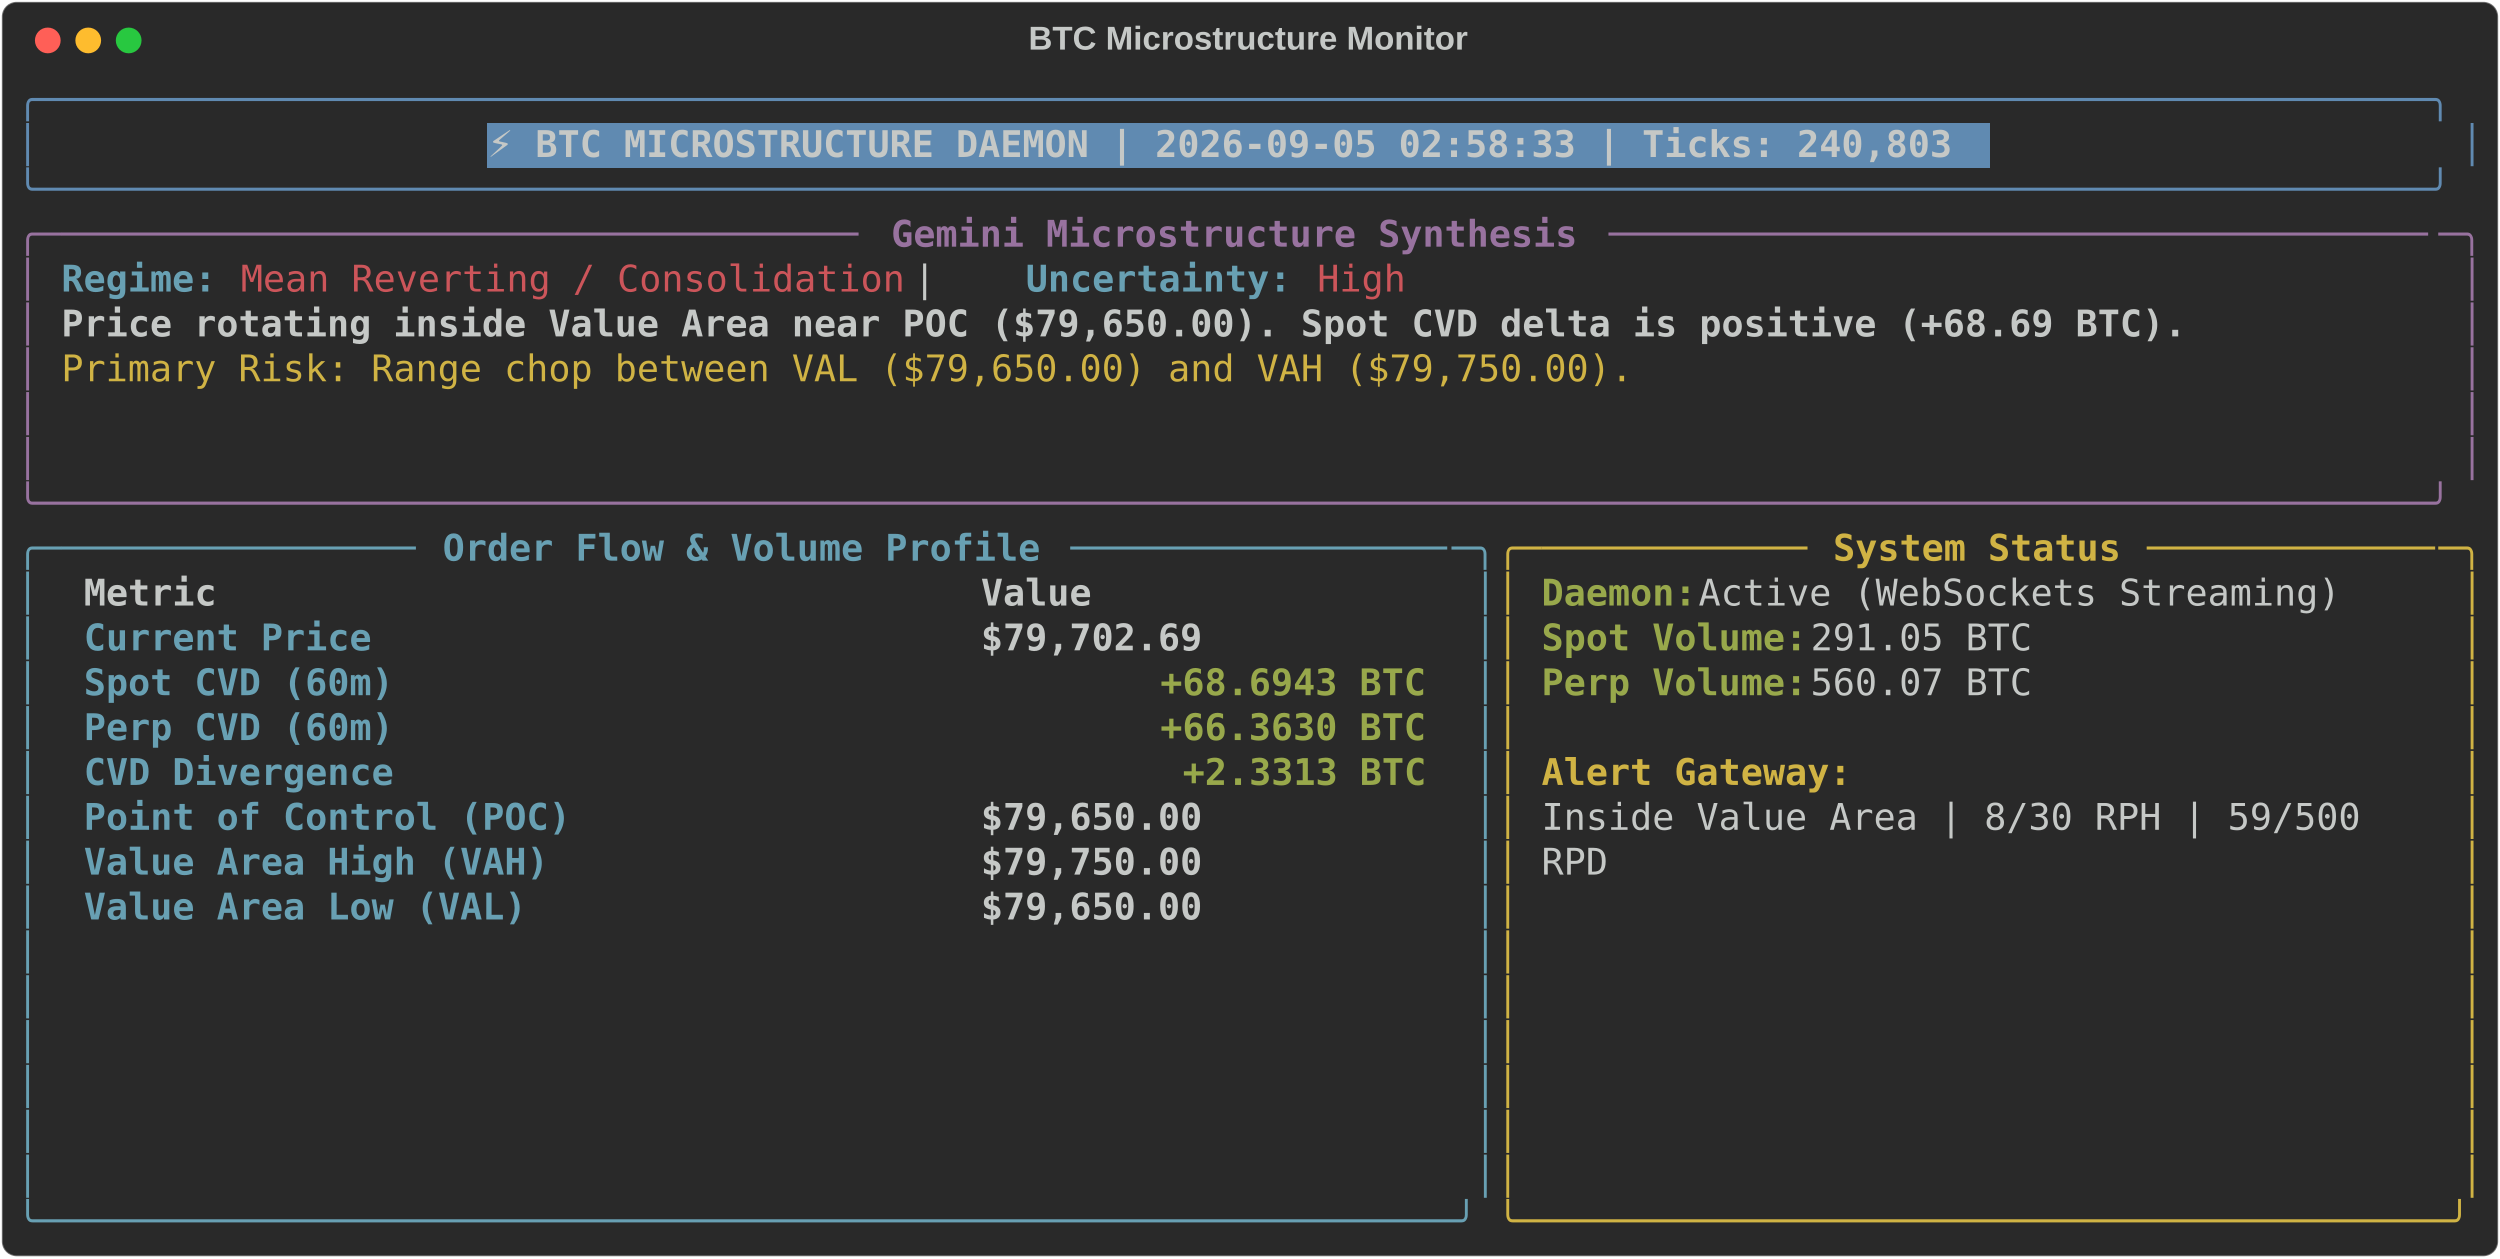
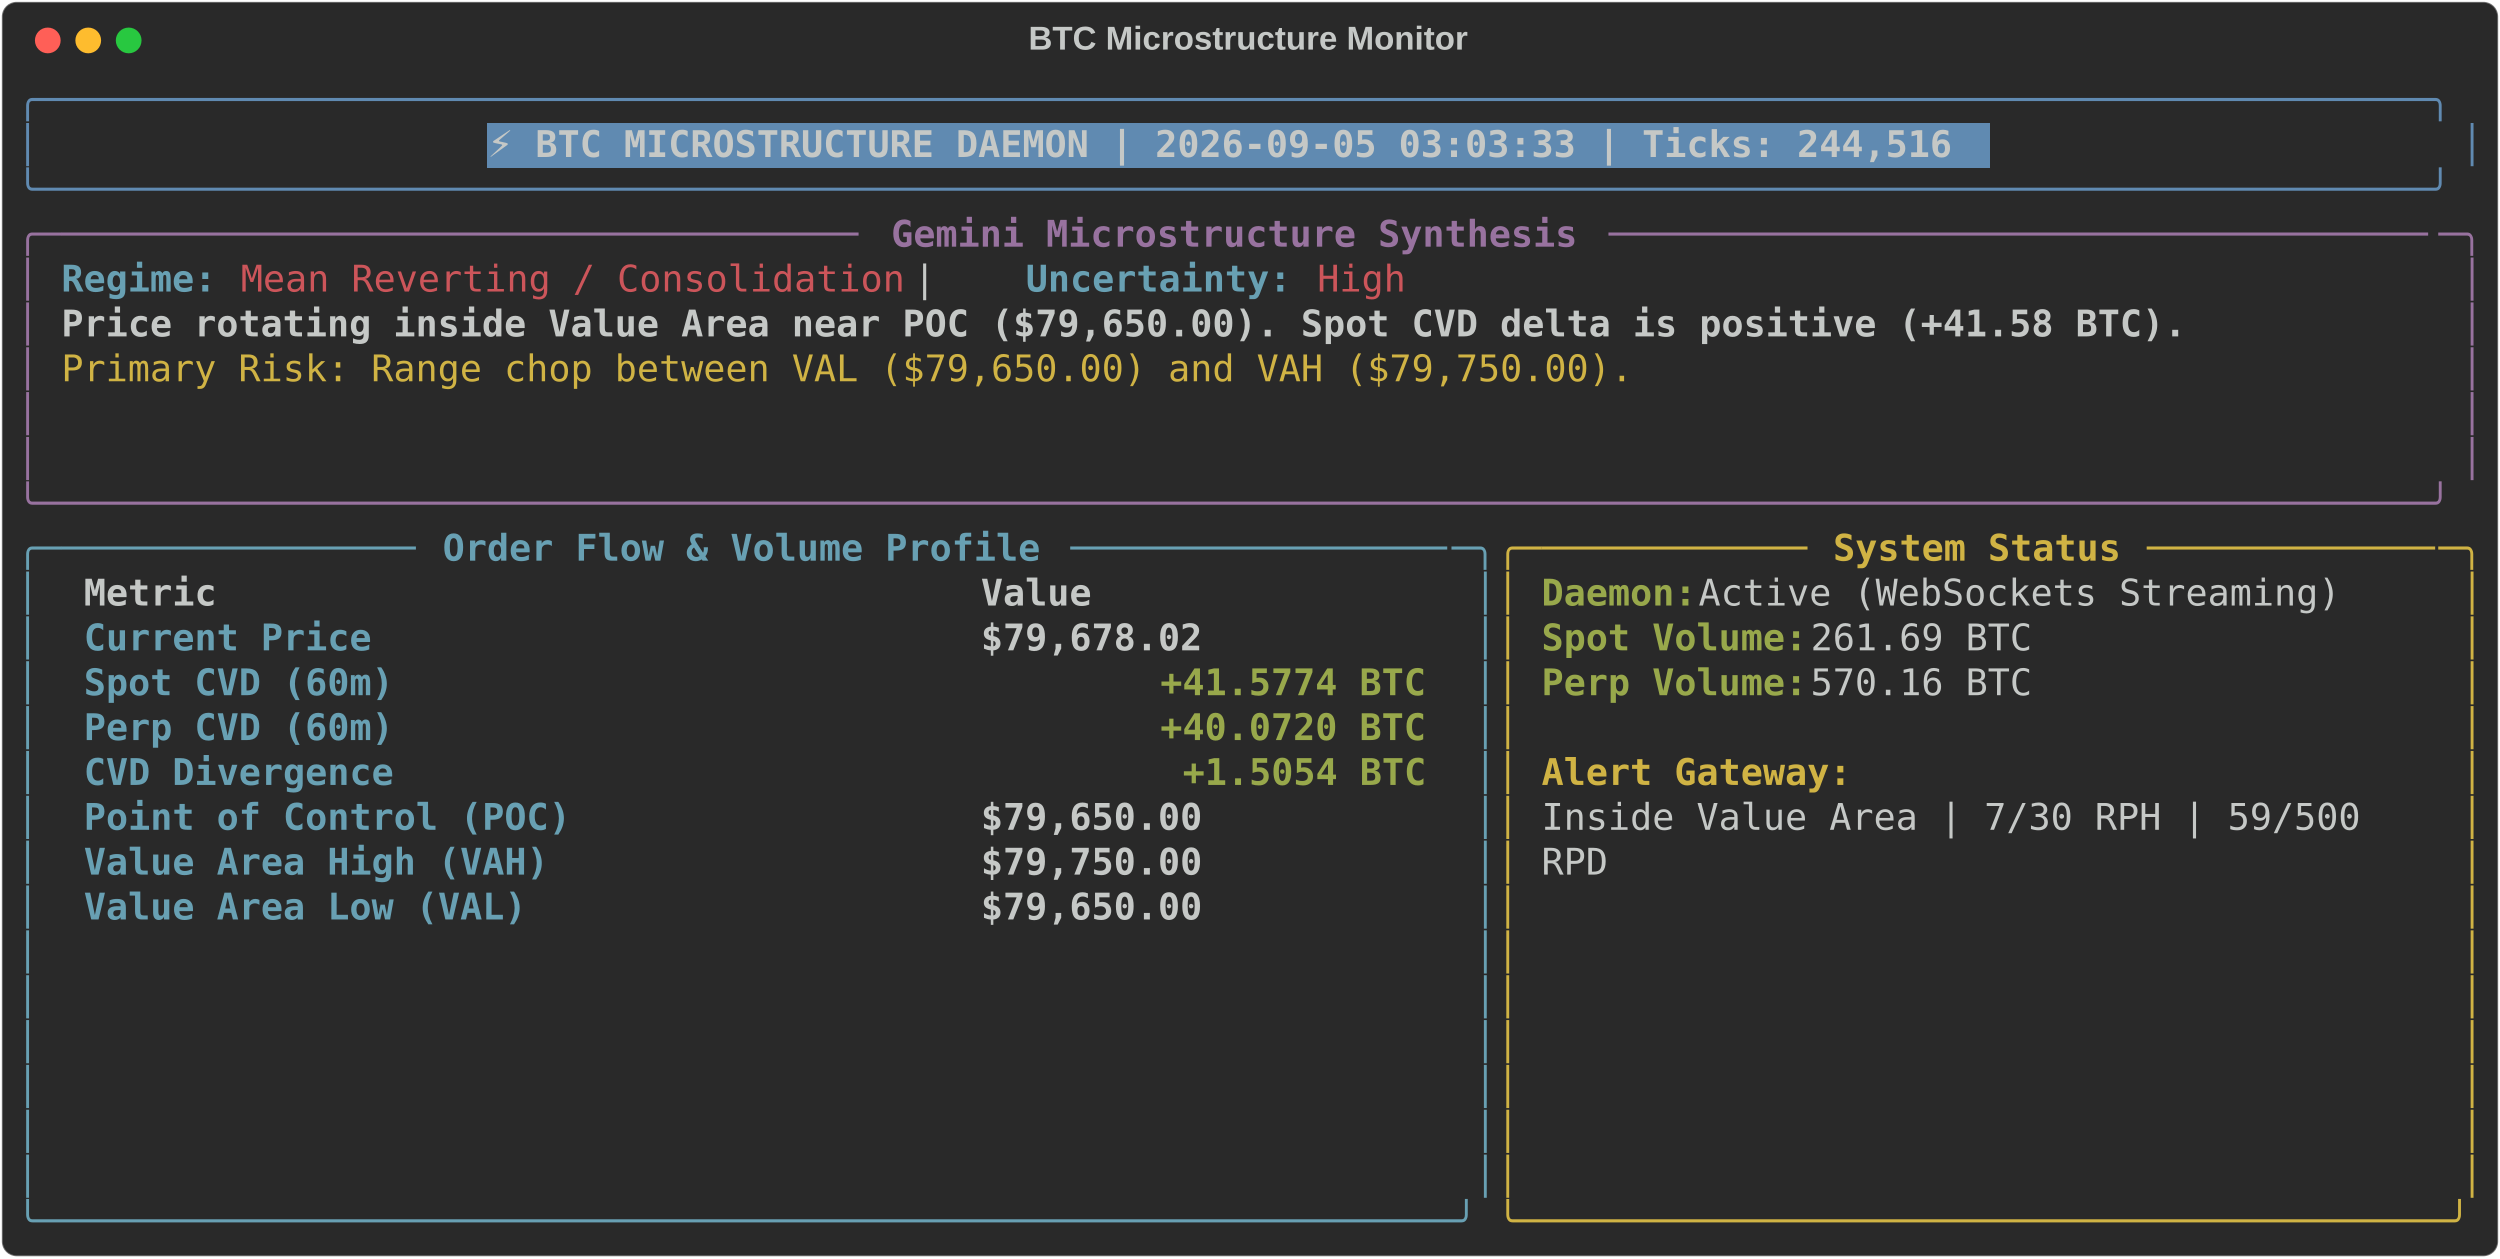
<svg xmlns="http://www.w3.org/2000/svg" class="rich-terminal" viewBox="0 0 1360 684.4">
  <style>

    @font-face {
        font-family: "Fira Code";
        src: local("FiraCode-Regular"),
                url("https://cdnjs.cloudflare.com/ajax/libs/firacode/6.2.0/woff2/FiraCode-Regular.woff2") format("woff2"),
                url("https://cdnjs.cloudflare.com/ajax/libs/firacode/6.2.0/woff/FiraCode-Regular.woff") format("woff");
        font-style: normal;
        font-weight: 400;
    }
    @font-face {
        font-family: "Fira Code";
        src: local("FiraCode-Bold"),
                url("https://cdnjs.cloudflare.com/ajax/libs/firacode/6.2.0/woff2/FiraCode-Bold.woff2") format("woff2"),
                url("https://cdnjs.cloudflare.com/ajax/libs/firacode/6.2.0/woff/FiraCode-Bold.woff") format("woff");
        font-style: bold;
        font-weight: 700;
    }

-     .terminal-2999866591-matrix {
+     .terminal-3705820358-matrix {
        font-family: Fira Code, monospace;
        font-size: 20px;
        line-height: 24.4px;
        font-variant-east-asian: full-width;
    }

-     .terminal-2999866591-title {
+     .terminal-3705820358-title {
        font-size: 18px;
        font-weight: bold;
        font-family: arial;
    }

-     .terminal-2999866591-r1 { fill: #608ab1 }
- .terminal-2999866591-r2 { fill: #c5c8c6 }
- .terminal-2999866591-r3 { fill: #c5c8c6;font-weight: bold }
- .terminal-2999866591-r4 { fill: #98729f }
- .terminal-2999866591-r5 { fill: #98729f;font-weight: bold }
- .terminal-2999866591-r6 { fill: #68a0b3;font-weight: bold }
- .terminal-2999866591-r7 { fill: #cc555a }
- .terminal-2999866591-r8 { fill: #d0b344 }
- .terminal-2999866591-r9 { fill: #68a0b3 }
- .terminal-2999866591-r10 { fill: #d0b344;font-weight: bold }
- .terminal-2999866591-r11 { fill: #98a84b;font-weight: bold }
+     .terminal-3705820358-r1 { fill: #608ab1 }
+ .terminal-3705820358-r2 { fill: #c5c8c6 }
+ .terminal-3705820358-r3 { fill: #c5c8c6;font-weight: bold }
+ .terminal-3705820358-r4 { fill: #98729f }
+ .terminal-3705820358-r5 { fill: #98729f;font-weight: bold }
+ .terminal-3705820358-r6 { fill: #68a0b3;font-weight: bold }
+ .terminal-3705820358-r7 { fill: #cc555a }
+ .terminal-3705820358-r8 { fill: #d0b344 }
+ .terminal-3705820358-r9 { fill: #68a0b3 }
+ .terminal-3705820358-r10 { fill: #d0b344;font-weight: bold }
+ .terminal-3705820358-r11 { fill: #98a84b;font-weight: bold }
    </style>
  <defs>
-     <clipPath id="terminal-2999866591-clip-terminal">
+     <clipPath id="terminal-3705820358-clip-terminal">
      <rect x="0" y="0" width="1341.0" height="633.4" />
    </clipPath>
-     <clipPath id="terminal-2999866591-line-0">
+     <clipPath id="terminal-3705820358-line-0">
      <rect x="0" y="1.5" width="1342" height="24.65" />
    </clipPath>
-     <clipPath id="terminal-2999866591-line-1">
+     <clipPath id="terminal-3705820358-line-1">
      <rect x="0" y="25.9" width="1342" height="24.65" />
    </clipPath>
-     <clipPath id="terminal-2999866591-line-2">
+     <clipPath id="terminal-3705820358-line-2">
      <rect x="0" y="50.3" width="1342" height="24.65" />
    </clipPath>
-     <clipPath id="terminal-2999866591-line-3">
+     <clipPath id="terminal-3705820358-line-3">
      <rect x="0" y="74.7" width="1342" height="24.65" />
    </clipPath>
-     <clipPath id="terminal-2999866591-line-4">
+     <clipPath id="terminal-3705820358-line-4">
      <rect x="0" y="99.1" width="1342" height="24.65" />
    </clipPath>
-     <clipPath id="terminal-2999866591-line-5">
+     <clipPath id="terminal-3705820358-line-5">
      <rect x="0" y="123.5" width="1342" height="24.65" />
    </clipPath>
-     <clipPath id="terminal-2999866591-line-6">
+     <clipPath id="terminal-3705820358-line-6">
      <rect x="0" y="147.9" width="1342" height="24.65" />
    </clipPath>
-     <clipPath id="terminal-2999866591-line-7">
+     <clipPath id="terminal-3705820358-line-7">
      <rect x="0" y="172.3" width="1342" height="24.65" />
    </clipPath>
-     <clipPath id="terminal-2999866591-line-8">
+     <clipPath id="terminal-3705820358-line-8">
      <rect x="0" y="196.7" width="1342" height="24.65" />
    </clipPath>
-     <clipPath id="terminal-2999866591-line-9">
+     <clipPath id="terminal-3705820358-line-9">
      <rect x="0" y="221.1" width="1342" height="24.65" />
    </clipPath>
-     <clipPath id="terminal-2999866591-line-10">
+     <clipPath id="terminal-3705820358-line-10">
      <rect x="0" y="245.5" width="1342" height="24.65" />
    </clipPath>
-     <clipPath id="terminal-2999866591-line-11">
+     <clipPath id="terminal-3705820358-line-11">
      <rect x="0" y="269.9" width="1342" height="24.65" />
    </clipPath>
-     <clipPath id="terminal-2999866591-line-12">
+     <clipPath id="terminal-3705820358-line-12">
      <rect x="0" y="294.3" width="1342" height="24.65" />
    </clipPath>
-     <clipPath id="terminal-2999866591-line-13">
+     <clipPath id="terminal-3705820358-line-13">
      <rect x="0" y="318.7" width="1342" height="24.65" />
    </clipPath>
-     <clipPath id="terminal-2999866591-line-14">
+     <clipPath id="terminal-3705820358-line-14">
      <rect x="0" y="343.1" width="1342" height="24.65" />
    </clipPath>
-     <clipPath id="terminal-2999866591-line-15">
+     <clipPath id="terminal-3705820358-line-15">
      <rect x="0" y="367.5" width="1342" height="24.65" />
    </clipPath>
-     <clipPath id="terminal-2999866591-line-16">
+     <clipPath id="terminal-3705820358-line-16">
      <rect x="0" y="391.9" width="1342" height="24.65" />
    </clipPath>
-     <clipPath id="terminal-2999866591-line-17">
+     <clipPath id="terminal-3705820358-line-17">
      <rect x="0" y="416.3" width="1342" height="24.65" />
    </clipPath>
-     <clipPath id="terminal-2999866591-line-18">
+     <clipPath id="terminal-3705820358-line-18">
      <rect x="0" y="440.7" width="1342" height="24.65" />
    </clipPath>
-     <clipPath id="terminal-2999866591-line-19">
+     <clipPath id="terminal-3705820358-line-19">
      <rect x="0" y="465.1" width="1342" height="24.65" />
    </clipPath>
-     <clipPath id="terminal-2999866591-line-20">
+     <clipPath id="terminal-3705820358-line-20">
      <rect x="0" y="489.5" width="1342" height="24.65" />
    </clipPath>
-     <clipPath id="terminal-2999866591-line-21">
+     <clipPath id="terminal-3705820358-line-21">
      <rect x="0" y="513.9" width="1342" height="24.65" />
    </clipPath>
-     <clipPath id="terminal-2999866591-line-22">
+     <clipPath id="terminal-3705820358-line-22">
      <rect x="0" y="538.3" width="1342" height="24.65" />
    </clipPath>
-     <clipPath id="terminal-2999866591-line-23">
+     <clipPath id="terminal-3705820358-line-23">
      <rect x="0" y="562.7" width="1342" height="24.65" />
    </clipPath>
-     <clipPath id="terminal-2999866591-line-24">
+     <clipPath id="terminal-3705820358-line-24">
      <rect x="0" y="587.1" width="1342" height="24.65" />
    </clipPath>
  </defs>
  <rect fill="#292929" stroke="rgba(255,255,255,0.35)" stroke-width="1" x="1" y="1" width="1358" height="682.4" rx="8" />
-   <text class="terminal-2999866591-title" fill="#c5c8c6" text-anchor="middle" x="679" y="27">BTC Microstructure Monitor</text>
+   <text class="terminal-3705820358-title" fill="#c5c8c6" text-anchor="middle" x="679" y="27">BTC Microstructure Monitor</text>
  <g transform="translate(26,22)">
    <circle cx="0" cy="0" r="7" fill="#ff5f57" />
    <circle cx="22" cy="0" r="7" fill="#febc2e" />
    <circle cx="44" cy="0" r="7" fill="#28c840" />
  </g>
-   <g transform="translate(9, 41)" clip-path="url(#terminal-2999866591-clip-terminal)">
+   <g transform="translate(9, 41)" clip-path="url(#terminal-3705820358-clip-terminal)">
    <rect fill="#608ab1" x="256.2" y="25.9" width="817.4" height="24.65" shape-rendering="crispEdges" />
-     <g class="terminal-2999866591-matrix">
-       <text class="terminal-2999866591-r1" x="0" y="20" textLength="1342" clip-path="url(#terminal-2999866591-line-0)">╭────────────────────────────────────────────────────────────────────────────────────────────────────────────╮</text>
-       <text class="terminal-2999866591-r2" x="1342" y="20" textLength="12.2" clip-path="url(#terminal-2999866591-line-0)">
- </text>
-       <text class="terminal-2999866591-r1" x="0" y="44.4" textLength="12.2" clip-path="url(#terminal-2999866591-line-1)">│</text>
-       <text class="terminal-2999866591-r3" x="256.2" y="44.4" textLength="805.2" clip-path="url(#terminal-2999866591-line-1)">⚡ BTC MICROSTRUCTURE DAEMON | 2026-09-05 02:58:33 | Ticks: 240,803</text>
-       <text class="terminal-2999866591-r1" x="1329.8" y="44.4" textLength="12.2" clip-path="url(#terminal-2999866591-line-1)">│</text>
-       <text class="terminal-2999866591-r2" x="1342" y="44.4" textLength="12.2" clip-path="url(#terminal-2999866591-line-1)">
- </text>
-       <text class="terminal-2999866591-r1" x="0" y="68.8" textLength="1342" clip-path="url(#terminal-2999866591-line-2)">╰────────────────────────────────────────────────────────────────────────────────────────────────────────────╯</text>
-       <text class="terminal-2999866591-r2" x="1342" y="68.8" textLength="12.2" clip-path="url(#terminal-2999866591-line-2)">
- </text>
-       <text class="terminal-2999866591-r4" x="0" y="93.2" textLength="24.4" clip-path="url(#terminal-2999866591-line-3)">╭─</text>
-       <text class="terminal-2999866591-r4" x="24.4" y="93.2" textLength="439.2" clip-path="url(#terminal-2999866591-line-3)">────────────────────────────────────</text>
-       <text class="terminal-2999866591-r5" x="475.8" y="93.2" textLength="378.2" clip-path="url(#terminal-2999866591-line-3)">Gemini Microstructure Synthesis</text>
-       <text class="terminal-2999866591-r4" x="866.2" y="93.2" textLength="451.4" clip-path="url(#terminal-2999866591-line-3)">─────────────────────────────────────</text>
-       <text class="terminal-2999866591-r4" x="1317.6" y="93.2" textLength="24.4" clip-path="url(#terminal-2999866591-line-3)">─╮</text>
-       <text class="terminal-2999866591-r2" x="1342" y="93.2" textLength="12.2" clip-path="url(#terminal-2999866591-line-3)">
- </text>
-       <text class="terminal-2999866591-r4" x="0" y="117.6" textLength="12.2" clip-path="url(#terminal-2999866591-line-4)">│</text>
-       <text class="terminal-2999866591-r6" x="24.4" y="117.6" textLength="85.4" clip-path="url(#terminal-2999866591-line-4)">Regime:</text>
-       <text class="terminal-2999866591-r7" x="122" y="117.6" textLength="366" clip-path="url(#terminal-2999866591-line-4)">Mean Reverting / Consolidation</text>
-       <text class="terminal-2999866591-r2" x="488" y="117.6" textLength="61" clip-path="url(#terminal-2999866591-line-4)">  |  </text>
-       <text class="terminal-2999866591-r6" x="549" y="117.6" textLength="146.4" clip-path="url(#terminal-2999866591-line-4)">Uncertainty:</text>
-       <text class="terminal-2999866591-r7" x="707.6" y="117.6" textLength="48.8" clip-path="url(#terminal-2999866591-line-4)">High</text>
-       <text class="terminal-2999866591-r4" x="1329.8" y="117.6" textLength="12.2" clip-path="url(#terminal-2999866591-line-4)">│</text>
-       <text class="terminal-2999866591-r2" x="1342" y="117.6" textLength="12.2" clip-path="url(#terminal-2999866591-line-4)">
- </text>
-       <text class="terminal-2999866591-r4" x="0" y="142" textLength="12.2" clip-path="url(#terminal-2999866591-line-5)">│</text>
-       <text class="terminal-2999866591-r3" x="24.4" y="142" textLength="1171.2" clip-path="url(#terminal-2999866591-line-5)">Price rotating inside Value Area near POC ($79,650.00). Spot CVD delta is positive (+68.69 BTC).</text>
-       <text class="terminal-2999866591-r4" x="1329.8" y="142" textLength="12.2" clip-path="url(#terminal-2999866591-line-5)">│</text>
-       <text class="terminal-2999866591-r2" x="1342" y="142" textLength="12.2" clip-path="url(#terminal-2999866591-line-5)">
- </text>
-       <text class="terminal-2999866591-r4" x="0" y="166.4" textLength="12.2" clip-path="url(#terminal-2999866591-line-6)">│</text>
-       <text class="terminal-2999866591-r8" x="24.4" y="166.4" textLength="866.2" clip-path="url(#terminal-2999866591-line-6)">Primary Risk: Range chop between VAL ($79,650.00) and VAH ($79,750.00).</text>
-       <text class="terminal-2999866591-r4" x="1329.8" y="166.4" textLength="12.2" clip-path="url(#terminal-2999866591-line-6)">│</text>
-       <text class="terminal-2999866591-r2" x="1342" y="166.4" textLength="12.2" clip-path="url(#terminal-2999866591-line-6)">
- </text>
-       <text class="terminal-2999866591-r4" x="0" y="190.8" textLength="12.2" clip-path="url(#terminal-2999866591-line-7)">│</text>
-       <text class="terminal-2999866591-r4" x="1329.8" y="190.8" textLength="12.2" clip-path="url(#terminal-2999866591-line-7)">│</text>
-       <text class="terminal-2999866591-r2" x="1342" y="190.8" textLength="12.2" clip-path="url(#terminal-2999866591-line-7)">
- </text>
-       <text class="terminal-2999866591-r4" x="0" y="215.2" textLength="12.2" clip-path="url(#terminal-2999866591-line-8)">│</text>
-       <text class="terminal-2999866591-r4" x="1329.8" y="215.2" textLength="12.2" clip-path="url(#terminal-2999866591-line-8)">│</text>
-       <text class="terminal-2999866591-r2" x="1342" y="215.2" textLength="12.2" clip-path="url(#terminal-2999866591-line-8)">
- </text>
-       <text class="terminal-2999866591-r4" x="0" y="239.6" textLength="1342" clip-path="url(#terminal-2999866591-line-9)">╰────────────────────────────────────────────────────────────────────────────────────────────────────────────╯</text>
-       <text class="terminal-2999866591-r2" x="1342" y="239.6" textLength="12.2" clip-path="url(#terminal-2999866591-line-9)">
- </text>
-       <text class="terminal-2999866591-r9" x="0" y="264" textLength="24.4" clip-path="url(#terminal-2999866591-line-10)">╭─</text>
-       <text class="terminal-2999866591-r9" x="24.4" y="264" textLength="195.2" clip-path="url(#terminal-2999866591-line-10)">────────────────</text>
-       <text class="terminal-2999866591-r6" x="231.8" y="264" textLength="329.4" clip-path="url(#terminal-2999866591-line-10)">Order Flow &amp; Volume Profile</text>
-       <text class="terminal-2999866591-r9" x="573.4" y="264" textLength="207.4" clip-path="url(#terminal-2999866591-line-10)">─────────────────</text>
-       <text class="terminal-2999866591-r9" x="780.8" y="264" textLength="24.4" clip-path="url(#terminal-2999866591-line-10)">─╮</text>
-       <text class="terminal-2999866591-r8" x="805.2" y="264" textLength="24.4" clip-path="url(#terminal-2999866591-line-10)">╭─</text>
-       <text class="terminal-2999866591-r8" x="829.6" y="264" textLength="146.4" clip-path="url(#terminal-2999866591-line-10)">────────────</text>
-       <text class="terminal-2999866591-r10" x="988.2" y="264" textLength="158.6" clip-path="url(#terminal-2999866591-line-10)">System Status</text>
-       <text class="terminal-2999866591-r8" x="1159" y="264" textLength="158.6" clip-path="url(#terminal-2999866591-line-10)">─────────────</text>
-       <text class="terminal-2999866591-r8" x="1317.6" y="264" textLength="24.4" clip-path="url(#terminal-2999866591-line-10)">─╮</text>
-       <text class="terminal-2999866591-r2" x="1342" y="264" textLength="12.2" clip-path="url(#terminal-2999866591-line-10)">
- </text>
-       <text class="terminal-2999866591-r9" x="0" y="288.4" textLength="12.2" clip-path="url(#terminal-2999866591-line-11)">│</text>
-       <text class="terminal-2999866591-r3" x="36.6" y="288.4" textLength="463.6" clip-path="url(#terminal-2999866591-line-11)">Metric                                </text>
-       <text class="terminal-2999866591-r3" x="524.6" y="288.4" textLength="244" clip-path="url(#terminal-2999866591-line-11)">               Value</text>
-       <text class="terminal-2999866591-r9" x="793" y="288.4" textLength="12.2" clip-path="url(#terminal-2999866591-line-11)">│</text>
-       <text class="terminal-2999866591-r8" x="805.2" y="288.4" textLength="12.2" clip-path="url(#terminal-2999866591-line-11)">│</text>
-       <text class="terminal-2999866591-r11" x="829.6" y="288.4" textLength="85.4" clip-path="url(#terminal-2999866591-line-11)">Daemon:</text>
-       <text class="terminal-2999866591-r2" x="915" y="288.4" textLength="366" clip-path="url(#terminal-2999866591-line-11)"> Active (WebSockets Streaming)</text>
-       <text class="terminal-2999866591-r8" x="1329.8" y="288.4" textLength="12.2" clip-path="url(#terminal-2999866591-line-11)">│</text>
-       <text class="terminal-2999866591-r2" x="1342" y="288.4" textLength="12.2" clip-path="url(#terminal-2999866591-line-11)">
- </text>
-       <text class="terminal-2999866591-r9" x="0" y="312.8" textLength="12.2" clip-path="url(#terminal-2999866591-line-12)">│</text>
-       <text class="terminal-2999866591-r6" x="36.6" y="312.8" textLength="463.6" clip-path="url(#terminal-2999866591-line-12)">Current Price                         </text>
-       <text class="terminal-2999866591-r3" x="524.6" y="312.8" textLength="244" clip-path="url(#terminal-2999866591-line-12)">          $79,702.69</text>
-       <text class="terminal-2999866591-r9" x="793" y="312.8" textLength="12.2" clip-path="url(#terminal-2999866591-line-12)">│</text>
-       <text class="terminal-2999866591-r8" x="805.2" y="312.8" textLength="12.2" clip-path="url(#terminal-2999866591-line-12)">│</text>
-       <text class="terminal-2999866591-r11" x="829.6" y="312.8" textLength="146.4" clip-path="url(#terminal-2999866591-line-12)">Spot Volume:</text>
-       <text class="terminal-2999866591-r2" x="976" y="312.8" textLength="134.2" clip-path="url(#terminal-2999866591-line-12)"> 291.05 BTC</text>
-       <text class="terminal-2999866591-r8" x="1329.8" y="312.8" textLength="12.2" clip-path="url(#terminal-2999866591-line-12)">│</text>
-       <text class="terminal-2999866591-r2" x="1342" y="312.8" textLength="12.2" clip-path="url(#terminal-2999866591-line-12)">
- </text>
-       <text class="terminal-2999866591-r9" x="0" y="337.2" textLength="12.2" clip-path="url(#terminal-2999866591-line-13)">│</text>
-       <text class="terminal-2999866591-r6" x="36.6" y="337.2" textLength="463.6" clip-path="url(#terminal-2999866591-line-13)">Spot CVD (60m)                        </text>
-       <text class="terminal-2999866591-r11" x="622.2" y="337.2" textLength="146.4" clip-path="url(#terminal-2999866591-line-13)">+68.6943 BTC</text>
-       <text class="terminal-2999866591-r9" x="793" y="337.2" textLength="12.2" clip-path="url(#terminal-2999866591-line-13)">│</text>
-       <text class="terminal-2999866591-r8" x="805.2" y="337.2" textLength="12.2" clip-path="url(#terminal-2999866591-line-13)">│</text>
-       <text class="terminal-2999866591-r11" x="829.6" y="337.2" textLength="146.4" clip-path="url(#terminal-2999866591-line-13)">Perp Volume:</text>
-       <text class="terminal-2999866591-r2" x="976" y="337.2" textLength="134.2" clip-path="url(#terminal-2999866591-line-13)"> 560.07 BTC</text>
-       <text class="terminal-2999866591-r8" x="1329.8" y="337.2" textLength="12.2" clip-path="url(#terminal-2999866591-line-13)">│</text>
-       <text class="terminal-2999866591-r2" x="1342" y="337.2" textLength="12.2" clip-path="url(#terminal-2999866591-line-13)">
- </text>
-       <text class="terminal-2999866591-r9" x="0" y="361.6" textLength="12.2" clip-path="url(#terminal-2999866591-line-14)">│</text>
-       <text class="terminal-2999866591-r6" x="36.6" y="361.6" textLength="463.6" clip-path="url(#terminal-2999866591-line-14)">Perp CVD (60m)                        </text>
-       <text class="terminal-2999866591-r11" x="622.2" y="361.6" textLength="146.4" clip-path="url(#terminal-2999866591-line-14)">+66.3630 BTC</text>
-       <text class="terminal-2999866591-r9" x="793" y="361.6" textLength="12.2" clip-path="url(#terminal-2999866591-line-14)">│</text>
-       <text class="terminal-2999866591-r8" x="805.2" y="361.6" textLength="12.2" clip-path="url(#terminal-2999866591-line-14)">│</text>
-       <text class="terminal-2999866591-r8" x="1329.8" y="361.6" textLength="12.2" clip-path="url(#terminal-2999866591-line-14)">│</text>
-       <text class="terminal-2999866591-r2" x="1342" y="361.6" textLength="12.2" clip-path="url(#terminal-2999866591-line-14)">
- </text>
-       <text class="terminal-2999866591-r9" x="0" y="386" textLength="12.2" clip-path="url(#terminal-2999866591-line-15)">│</text>
-       <text class="terminal-2999866591-r6" x="36.6" y="386" textLength="463.6" clip-path="url(#terminal-2999866591-line-15)">CVD Divergence                        </text>
-       <text class="terminal-2999866591-r11" x="634.4" y="386" textLength="134.2" clip-path="url(#terminal-2999866591-line-15)">+2.3313 BTC</text>
-       <text class="terminal-2999866591-r9" x="793" y="386" textLength="12.2" clip-path="url(#terminal-2999866591-line-15)">│</text>
-       <text class="terminal-2999866591-r8" x="805.2" y="386" textLength="12.2" clip-path="url(#terminal-2999866591-line-15)">│</text>
-       <text class="terminal-2999866591-r10" x="829.6" y="386" textLength="170.8" clip-path="url(#terminal-2999866591-line-15)">Alert Gateway:</text>
-       <text class="terminal-2999866591-r8" x="1329.8" y="386" textLength="12.2" clip-path="url(#terminal-2999866591-line-15)">│</text>
-       <text class="terminal-2999866591-r2" x="1342" y="386" textLength="12.2" clip-path="url(#terminal-2999866591-line-15)">
- </text>
-       <text class="terminal-2999866591-r9" x="0" y="410.4" textLength="12.2" clip-path="url(#terminal-2999866591-line-16)">│</text>
-       <text class="terminal-2999866591-r6" x="36.6" y="410.4" textLength="463.6" clip-path="url(#terminal-2999866591-line-16)">Point of Control (POC)                </text>
-       <text class="terminal-2999866591-r3" x="524.6" y="410.4" textLength="244" clip-path="url(#terminal-2999866591-line-16)">          $79,650.00</text>
-       <text class="terminal-2999866591-r9" x="793" y="410.4" textLength="12.2" clip-path="url(#terminal-2999866591-line-16)">│</text>
-       <text class="terminal-2999866591-r8" x="805.2" y="410.4" textLength="12.2" clip-path="url(#terminal-2999866591-line-16)">│</text>
-       <text class="terminal-2999866591-r2" x="829.6" y="410.4" textLength="463.6" clip-path="url(#terminal-2999866591-line-16)">Inside Value Area | 8/30 RPH | 59/500 </text>
-       <text class="terminal-2999866591-r8" x="1329.8" y="410.4" textLength="12.2" clip-path="url(#terminal-2999866591-line-16)">│</text>
-       <text class="terminal-2999866591-r2" x="1342" y="410.4" textLength="12.2" clip-path="url(#terminal-2999866591-line-16)">
- </text>
-       <text class="terminal-2999866591-r9" x="0" y="434.8" textLength="12.2" clip-path="url(#terminal-2999866591-line-17)">│</text>
-       <text class="terminal-2999866591-r6" x="36.6" y="434.8" textLength="463.6" clip-path="url(#terminal-2999866591-line-17)">Value Area High (VAH)                 </text>
-       <text class="terminal-2999866591-r3" x="524.6" y="434.8" textLength="244" clip-path="url(#terminal-2999866591-line-17)">          $79,750.00</text>
-       <text class="terminal-2999866591-r9" x="793" y="434.8" textLength="12.2" clip-path="url(#terminal-2999866591-line-17)">│</text>
-       <text class="terminal-2999866591-r8" x="805.2" y="434.8" textLength="12.2" clip-path="url(#terminal-2999866591-line-17)">│</text>
-       <text class="terminal-2999866591-r2" x="829.6" y="434.8" textLength="36.6" clip-path="url(#terminal-2999866591-line-17)">RPD</text>
-       <text class="terminal-2999866591-r8" x="1329.8" y="434.8" textLength="12.2" clip-path="url(#terminal-2999866591-line-17)">│</text>
-       <text class="terminal-2999866591-r2" x="1342" y="434.8" textLength="12.2" clip-path="url(#terminal-2999866591-line-17)">
- </text>
-       <text class="terminal-2999866591-r9" x="0" y="459.2" textLength="12.2" clip-path="url(#terminal-2999866591-line-18)">│</text>
-       <text class="terminal-2999866591-r6" x="36.6" y="459.2" textLength="463.6" clip-path="url(#terminal-2999866591-line-18)">Value Area Low (VAL)                  </text>
-       <text class="terminal-2999866591-r3" x="524.6" y="459.2" textLength="244" clip-path="url(#terminal-2999866591-line-18)">          $79,650.00</text>
-       <text class="terminal-2999866591-r9" x="793" y="459.2" textLength="12.2" clip-path="url(#terminal-2999866591-line-18)">│</text>
-       <text class="terminal-2999866591-r8" x="805.2" y="459.2" textLength="12.2" clip-path="url(#terminal-2999866591-line-18)">│</text>
-       <text class="terminal-2999866591-r8" x="1329.8" y="459.2" textLength="12.2" clip-path="url(#terminal-2999866591-line-18)">│</text>
-       <text class="terminal-2999866591-r2" x="1342" y="459.2" textLength="12.2" clip-path="url(#terminal-2999866591-line-18)">
- </text>
-       <text class="terminal-2999866591-r9" x="0" y="483.6" textLength="12.2" clip-path="url(#terminal-2999866591-line-19)">│</text>
-       <text class="terminal-2999866591-r9" x="793" y="483.6" textLength="12.2" clip-path="url(#terminal-2999866591-line-19)">│</text>
-       <text class="terminal-2999866591-r8" x="805.2" y="483.6" textLength="12.2" clip-path="url(#terminal-2999866591-line-19)">│</text>
-       <text class="terminal-2999866591-r8" x="1329.8" y="483.6" textLength="12.2" clip-path="url(#terminal-2999866591-line-19)">│</text>
-       <text class="terminal-2999866591-r2" x="1342" y="483.6" textLength="12.2" clip-path="url(#terminal-2999866591-line-19)">
- </text>
-       <text class="terminal-2999866591-r9" x="0" y="508" textLength="12.2" clip-path="url(#terminal-2999866591-line-20)">│</text>
-       <text class="terminal-2999866591-r9" x="793" y="508" textLength="12.2" clip-path="url(#terminal-2999866591-line-20)">│</text>
-       <text class="terminal-2999866591-r8" x="805.2" y="508" textLength="12.2" clip-path="url(#terminal-2999866591-line-20)">│</text>
-       <text class="terminal-2999866591-r8" x="1329.8" y="508" textLength="12.2" clip-path="url(#terminal-2999866591-line-20)">│</text>
-       <text class="terminal-2999866591-r2" x="1342" y="508" textLength="12.2" clip-path="url(#terminal-2999866591-line-20)">
- </text>
-       <text class="terminal-2999866591-r9" x="0" y="532.4" textLength="12.2" clip-path="url(#terminal-2999866591-line-21)">│</text>
-       <text class="terminal-2999866591-r9" x="793" y="532.4" textLength="12.2" clip-path="url(#terminal-2999866591-line-21)">│</text>
-       <text class="terminal-2999866591-r8" x="805.2" y="532.4" textLength="12.2" clip-path="url(#terminal-2999866591-line-21)">│</text>
-       <text class="terminal-2999866591-r8" x="1329.8" y="532.4" textLength="12.2" clip-path="url(#terminal-2999866591-line-21)">│</text>
-       <text class="terminal-2999866591-r2" x="1342" y="532.4" textLength="12.2" clip-path="url(#terminal-2999866591-line-21)">
- </text>
-       <text class="terminal-2999866591-r9" x="0" y="556.8" textLength="12.2" clip-path="url(#terminal-2999866591-line-22)">│</text>
-       <text class="terminal-2999866591-r9" x="793" y="556.8" textLength="12.2" clip-path="url(#terminal-2999866591-line-22)">│</text>
-       <text class="terminal-2999866591-r8" x="805.2" y="556.8" textLength="12.2" clip-path="url(#terminal-2999866591-line-22)">│</text>
-       <text class="terminal-2999866591-r8" x="1329.8" y="556.8" textLength="12.2" clip-path="url(#terminal-2999866591-line-22)">│</text>
-       <text class="terminal-2999866591-r2" x="1342" y="556.8" textLength="12.2" clip-path="url(#terminal-2999866591-line-22)">
- </text>
-       <text class="terminal-2999866591-r9" x="0" y="581.2" textLength="12.2" clip-path="url(#terminal-2999866591-line-23)">│</text>
-       <text class="terminal-2999866591-r9" x="793" y="581.2" textLength="12.2" clip-path="url(#terminal-2999866591-line-23)">│</text>
-       <text class="terminal-2999866591-r8" x="805.2" y="581.2" textLength="12.2" clip-path="url(#terminal-2999866591-line-23)">│</text>
-       <text class="terminal-2999866591-r8" x="1329.8" y="581.2" textLength="12.2" clip-path="url(#terminal-2999866591-line-23)">│</text>
-       <text class="terminal-2999866591-r2" x="1342" y="581.2" textLength="12.2" clip-path="url(#terminal-2999866591-line-23)">
- </text>
-       <text class="terminal-2999866591-r9" x="0" y="605.6" textLength="12.2" clip-path="url(#terminal-2999866591-line-24)">│</text>
-       <text class="terminal-2999866591-r9" x="793" y="605.6" textLength="12.2" clip-path="url(#terminal-2999866591-line-24)">│</text>
-       <text class="terminal-2999866591-r8" x="805.2" y="605.6" textLength="12.2" clip-path="url(#terminal-2999866591-line-24)">│</text>
-       <text class="terminal-2999866591-r8" x="1329.8" y="605.6" textLength="12.2" clip-path="url(#terminal-2999866591-line-24)">│</text>
-       <text class="terminal-2999866591-r2" x="1342" y="605.6" textLength="12.2" clip-path="url(#terminal-2999866591-line-24)">
- </text>
-       <text class="terminal-2999866591-r9" x="0" y="630" textLength="805.2" clip-path="url(#terminal-2999866591-line-25)">╰────────────────────────────────────────────────────────────────╯</text>
-       <text class="terminal-2999866591-r8" x="805.2" y="630" textLength="536.8" clip-path="url(#terminal-2999866591-line-25)">╰──────────────────────────────────────────╯</text>
-       <text class="terminal-2999866591-r2" x="1342" y="630" textLength="12.2" clip-path="url(#terminal-2999866591-line-25)">
+     <g class="terminal-3705820358-matrix">
+       <text class="terminal-3705820358-r1" x="0" y="20" textLength="1342" clip-path="url(#terminal-3705820358-line-0)">╭────────────────────────────────────────────────────────────────────────────────────────────────────────────╮</text>
+       <text class="terminal-3705820358-r2" x="1342" y="20" textLength="12.2" clip-path="url(#terminal-3705820358-line-0)">
+ </text>
+       <text class="terminal-3705820358-r1" x="0" y="44.4" textLength="12.2" clip-path="url(#terminal-3705820358-line-1)">│</text>
+       <text class="terminal-3705820358-r3" x="256.2" y="44.4" textLength="805.2" clip-path="url(#terminal-3705820358-line-1)">⚡ BTC MICROSTRUCTURE DAEMON | 2026-09-05 03:03:33 | Ticks: 244,516</text>
+       <text class="terminal-3705820358-r1" x="1329.8" y="44.4" textLength="12.2" clip-path="url(#terminal-3705820358-line-1)">│</text>
+       <text class="terminal-3705820358-r2" x="1342" y="44.4" textLength="12.2" clip-path="url(#terminal-3705820358-line-1)">
+ </text>
+       <text class="terminal-3705820358-r1" x="0" y="68.8" textLength="1342" clip-path="url(#terminal-3705820358-line-2)">╰────────────────────────────────────────────────────────────────────────────────────────────────────────────╯</text>
+       <text class="terminal-3705820358-r2" x="1342" y="68.8" textLength="12.2" clip-path="url(#terminal-3705820358-line-2)">
+ </text>
+       <text class="terminal-3705820358-r4" x="0" y="93.2" textLength="24.4" clip-path="url(#terminal-3705820358-line-3)">╭─</text>
+       <text class="terminal-3705820358-r4" x="24.4" y="93.2" textLength="439.2" clip-path="url(#terminal-3705820358-line-3)">────────────────────────────────────</text>
+       <text class="terminal-3705820358-r5" x="475.8" y="93.2" textLength="378.2" clip-path="url(#terminal-3705820358-line-3)">Gemini Microstructure Synthesis</text>
+       <text class="terminal-3705820358-r4" x="866.2" y="93.2" textLength="451.4" clip-path="url(#terminal-3705820358-line-3)">─────────────────────────────────────</text>
+       <text class="terminal-3705820358-r4" x="1317.6" y="93.2" textLength="24.4" clip-path="url(#terminal-3705820358-line-3)">─╮</text>
+       <text class="terminal-3705820358-r2" x="1342" y="93.2" textLength="12.2" clip-path="url(#terminal-3705820358-line-3)">
+ </text>
+       <text class="terminal-3705820358-r4" x="0" y="117.6" textLength="12.2" clip-path="url(#terminal-3705820358-line-4)">│</text>
+       <text class="terminal-3705820358-r6" x="24.4" y="117.6" textLength="85.4" clip-path="url(#terminal-3705820358-line-4)">Regime:</text>
+       <text class="terminal-3705820358-r7" x="122" y="117.6" textLength="366" clip-path="url(#terminal-3705820358-line-4)">Mean Reverting / Consolidation</text>
+       <text class="terminal-3705820358-r2" x="488" y="117.6" textLength="61" clip-path="url(#terminal-3705820358-line-4)">  |  </text>
+       <text class="terminal-3705820358-r6" x="549" y="117.6" textLength="146.4" clip-path="url(#terminal-3705820358-line-4)">Uncertainty:</text>
+       <text class="terminal-3705820358-r7" x="707.6" y="117.6" textLength="48.8" clip-path="url(#terminal-3705820358-line-4)">High</text>
+       <text class="terminal-3705820358-r4" x="1329.8" y="117.6" textLength="12.2" clip-path="url(#terminal-3705820358-line-4)">│</text>
+       <text class="terminal-3705820358-r2" x="1342" y="117.6" textLength="12.2" clip-path="url(#terminal-3705820358-line-4)">
+ </text>
+       <text class="terminal-3705820358-r4" x="0" y="142" textLength="12.2" clip-path="url(#terminal-3705820358-line-5)">│</text>
+       <text class="terminal-3705820358-r3" x="24.4" y="142" textLength="1171.2" clip-path="url(#terminal-3705820358-line-5)">Price rotating inside Value Area near POC ($79,650.00). Spot CVD delta is positive (+41.58 BTC).</text>
+       <text class="terminal-3705820358-r4" x="1329.8" y="142" textLength="12.2" clip-path="url(#terminal-3705820358-line-5)">│</text>
+       <text class="terminal-3705820358-r2" x="1342" y="142" textLength="12.2" clip-path="url(#terminal-3705820358-line-5)">
+ </text>
+       <text class="terminal-3705820358-r4" x="0" y="166.4" textLength="12.2" clip-path="url(#terminal-3705820358-line-6)">│</text>
+       <text class="terminal-3705820358-r8" x="24.4" y="166.4" textLength="866.2" clip-path="url(#terminal-3705820358-line-6)">Primary Risk: Range chop between VAL ($79,650.00) and VAH ($79,750.00).</text>
+       <text class="terminal-3705820358-r4" x="1329.8" y="166.4" textLength="12.2" clip-path="url(#terminal-3705820358-line-6)">│</text>
+       <text class="terminal-3705820358-r2" x="1342" y="166.4" textLength="12.2" clip-path="url(#terminal-3705820358-line-6)">
+ </text>
+       <text class="terminal-3705820358-r4" x="0" y="190.8" textLength="12.2" clip-path="url(#terminal-3705820358-line-7)">│</text>
+       <text class="terminal-3705820358-r4" x="1329.8" y="190.8" textLength="12.2" clip-path="url(#terminal-3705820358-line-7)">│</text>
+       <text class="terminal-3705820358-r2" x="1342" y="190.8" textLength="12.2" clip-path="url(#terminal-3705820358-line-7)">
+ </text>
+       <text class="terminal-3705820358-r4" x="0" y="215.2" textLength="12.2" clip-path="url(#terminal-3705820358-line-8)">│</text>
+       <text class="terminal-3705820358-r4" x="1329.8" y="215.2" textLength="12.2" clip-path="url(#terminal-3705820358-line-8)">│</text>
+       <text class="terminal-3705820358-r2" x="1342" y="215.2" textLength="12.2" clip-path="url(#terminal-3705820358-line-8)">
+ </text>
+       <text class="terminal-3705820358-r4" x="0" y="239.6" textLength="1342" clip-path="url(#terminal-3705820358-line-9)">╰────────────────────────────────────────────────────────────────────────────────────────────────────────────╯</text>
+       <text class="terminal-3705820358-r2" x="1342" y="239.6" textLength="12.2" clip-path="url(#terminal-3705820358-line-9)">
+ </text>
+       <text class="terminal-3705820358-r9" x="0" y="264" textLength="24.4" clip-path="url(#terminal-3705820358-line-10)">╭─</text>
+       <text class="terminal-3705820358-r9" x="24.4" y="264" textLength="195.2" clip-path="url(#terminal-3705820358-line-10)">────────────────</text>
+       <text class="terminal-3705820358-r6" x="231.8" y="264" textLength="329.4" clip-path="url(#terminal-3705820358-line-10)">Order Flow &amp; Volume Profile</text>
+       <text class="terminal-3705820358-r9" x="573.4" y="264" textLength="207.4" clip-path="url(#terminal-3705820358-line-10)">─────────────────</text>
+       <text class="terminal-3705820358-r9" x="780.8" y="264" textLength="24.4" clip-path="url(#terminal-3705820358-line-10)">─╮</text>
+       <text class="terminal-3705820358-r8" x="805.2" y="264" textLength="24.4" clip-path="url(#terminal-3705820358-line-10)">╭─</text>
+       <text class="terminal-3705820358-r8" x="829.6" y="264" textLength="146.4" clip-path="url(#terminal-3705820358-line-10)">────────────</text>
+       <text class="terminal-3705820358-r10" x="988.2" y="264" textLength="158.6" clip-path="url(#terminal-3705820358-line-10)">System Status</text>
+       <text class="terminal-3705820358-r8" x="1159" y="264" textLength="158.6" clip-path="url(#terminal-3705820358-line-10)">─────────────</text>
+       <text class="terminal-3705820358-r8" x="1317.6" y="264" textLength="24.4" clip-path="url(#terminal-3705820358-line-10)">─╮</text>
+       <text class="terminal-3705820358-r2" x="1342" y="264" textLength="12.2" clip-path="url(#terminal-3705820358-line-10)">
+ </text>
+       <text class="terminal-3705820358-r9" x="0" y="288.4" textLength="12.2" clip-path="url(#terminal-3705820358-line-11)">│</text>
+       <text class="terminal-3705820358-r3" x="36.6" y="288.4" textLength="463.6" clip-path="url(#terminal-3705820358-line-11)">Metric                                </text>
+       <text class="terminal-3705820358-r3" x="524.6" y="288.4" textLength="244" clip-path="url(#terminal-3705820358-line-11)">               Value</text>
+       <text class="terminal-3705820358-r9" x="793" y="288.4" textLength="12.2" clip-path="url(#terminal-3705820358-line-11)">│</text>
+       <text class="terminal-3705820358-r8" x="805.2" y="288.4" textLength="12.2" clip-path="url(#terminal-3705820358-line-11)">│</text>
+       <text class="terminal-3705820358-r11" x="829.6" y="288.4" textLength="85.4" clip-path="url(#terminal-3705820358-line-11)">Daemon:</text>
+       <text class="terminal-3705820358-r2" x="915" y="288.4" textLength="366" clip-path="url(#terminal-3705820358-line-11)"> Active (WebSockets Streaming)</text>
+       <text class="terminal-3705820358-r8" x="1329.8" y="288.4" textLength="12.2" clip-path="url(#terminal-3705820358-line-11)">│</text>
+       <text class="terminal-3705820358-r2" x="1342" y="288.4" textLength="12.2" clip-path="url(#terminal-3705820358-line-11)">
+ </text>
+       <text class="terminal-3705820358-r9" x="0" y="312.8" textLength="12.2" clip-path="url(#terminal-3705820358-line-12)">│</text>
+       <text class="terminal-3705820358-r6" x="36.6" y="312.8" textLength="463.6" clip-path="url(#terminal-3705820358-line-12)">Current Price                         </text>
+       <text class="terminal-3705820358-r3" x="524.6" y="312.8" textLength="244" clip-path="url(#terminal-3705820358-line-12)">          $79,678.02</text>
+       <text class="terminal-3705820358-r9" x="793" y="312.8" textLength="12.2" clip-path="url(#terminal-3705820358-line-12)">│</text>
+       <text class="terminal-3705820358-r8" x="805.2" y="312.8" textLength="12.2" clip-path="url(#terminal-3705820358-line-12)">│</text>
+       <text class="terminal-3705820358-r11" x="829.6" y="312.8" textLength="146.4" clip-path="url(#terminal-3705820358-line-12)">Spot Volume:</text>
+       <text class="terminal-3705820358-r2" x="976" y="312.8" textLength="134.2" clip-path="url(#terminal-3705820358-line-12)"> 261.69 BTC</text>
+       <text class="terminal-3705820358-r8" x="1329.8" y="312.8" textLength="12.2" clip-path="url(#terminal-3705820358-line-12)">│</text>
+       <text class="terminal-3705820358-r2" x="1342" y="312.8" textLength="12.2" clip-path="url(#terminal-3705820358-line-12)">
+ </text>
+       <text class="terminal-3705820358-r9" x="0" y="337.2" textLength="12.2" clip-path="url(#terminal-3705820358-line-13)">│</text>
+       <text class="terminal-3705820358-r6" x="36.6" y="337.2" textLength="463.6" clip-path="url(#terminal-3705820358-line-13)">Spot CVD (60m)                        </text>
+       <text class="terminal-3705820358-r11" x="622.2" y="337.2" textLength="146.4" clip-path="url(#terminal-3705820358-line-13)">+41.5774 BTC</text>
+       <text class="terminal-3705820358-r9" x="793" y="337.2" textLength="12.2" clip-path="url(#terminal-3705820358-line-13)">│</text>
+       <text class="terminal-3705820358-r8" x="805.2" y="337.2" textLength="12.2" clip-path="url(#terminal-3705820358-line-13)">│</text>
+       <text class="terminal-3705820358-r11" x="829.6" y="337.2" textLength="146.4" clip-path="url(#terminal-3705820358-line-13)">Perp Volume:</text>
+       <text class="terminal-3705820358-r2" x="976" y="337.2" textLength="134.2" clip-path="url(#terminal-3705820358-line-13)"> 570.16 BTC</text>
+       <text class="terminal-3705820358-r8" x="1329.8" y="337.2" textLength="12.2" clip-path="url(#terminal-3705820358-line-13)">│</text>
+       <text class="terminal-3705820358-r2" x="1342" y="337.2" textLength="12.2" clip-path="url(#terminal-3705820358-line-13)">
+ </text>
+       <text class="terminal-3705820358-r9" x="0" y="361.6" textLength="12.2" clip-path="url(#terminal-3705820358-line-14)">│</text>
+       <text class="terminal-3705820358-r6" x="36.6" y="361.6" textLength="463.6" clip-path="url(#terminal-3705820358-line-14)">Perp CVD (60m)                        </text>
+       <text class="terminal-3705820358-r11" x="622.2" y="361.6" textLength="146.4" clip-path="url(#terminal-3705820358-line-14)">+40.0720 BTC</text>
+       <text class="terminal-3705820358-r9" x="793" y="361.6" textLength="12.2" clip-path="url(#terminal-3705820358-line-14)">│</text>
+       <text class="terminal-3705820358-r8" x="805.2" y="361.6" textLength="12.2" clip-path="url(#terminal-3705820358-line-14)">│</text>
+       <text class="terminal-3705820358-r8" x="1329.8" y="361.6" textLength="12.2" clip-path="url(#terminal-3705820358-line-14)">│</text>
+       <text class="terminal-3705820358-r2" x="1342" y="361.6" textLength="12.2" clip-path="url(#terminal-3705820358-line-14)">
+ </text>
+       <text class="terminal-3705820358-r9" x="0" y="386" textLength="12.2" clip-path="url(#terminal-3705820358-line-15)">│</text>
+       <text class="terminal-3705820358-r6" x="36.6" y="386" textLength="463.6" clip-path="url(#terminal-3705820358-line-15)">CVD Divergence                        </text>
+       <text class="terminal-3705820358-r11" x="634.4" y="386" textLength="134.2" clip-path="url(#terminal-3705820358-line-15)">+1.5054 BTC</text>
+       <text class="terminal-3705820358-r9" x="793" y="386" textLength="12.2" clip-path="url(#terminal-3705820358-line-15)">│</text>
+       <text class="terminal-3705820358-r8" x="805.2" y="386" textLength="12.2" clip-path="url(#terminal-3705820358-line-15)">│</text>
+       <text class="terminal-3705820358-r10" x="829.6" y="386" textLength="170.8" clip-path="url(#terminal-3705820358-line-15)">Alert Gateway:</text>
+       <text class="terminal-3705820358-r8" x="1329.8" y="386" textLength="12.2" clip-path="url(#terminal-3705820358-line-15)">│</text>
+       <text class="terminal-3705820358-r2" x="1342" y="386" textLength="12.2" clip-path="url(#terminal-3705820358-line-15)">
+ </text>
+       <text class="terminal-3705820358-r9" x="0" y="410.4" textLength="12.2" clip-path="url(#terminal-3705820358-line-16)">│</text>
+       <text class="terminal-3705820358-r6" x="36.6" y="410.4" textLength="463.6" clip-path="url(#terminal-3705820358-line-16)">Point of Control (POC)                </text>
+       <text class="terminal-3705820358-r3" x="524.6" y="410.4" textLength="244" clip-path="url(#terminal-3705820358-line-16)">          $79,650.00</text>
+       <text class="terminal-3705820358-r9" x="793" y="410.4" textLength="12.2" clip-path="url(#terminal-3705820358-line-16)">│</text>
+       <text class="terminal-3705820358-r8" x="805.2" y="410.4" textLength="12.2" clip-path="url(#terminal-3705820358-line-16)">│</text>
+       <text class="terminal-3705820358-r2" x="829.6" y="410.4" textLength="463.6" clip-path="url(#terminal-3705820358-line-16)">Inside Value Area | 7/30 RPH | 59/500 </text>
+       <text class="terminal-3705820358-r8" x="1329.8" y="410.4" textLength="12.2" clip-path="url(#terminal-3705820358-line-16)">│</text>
+       <text class="terminal-3705820358-r2" x="1342" y="410.4" textLength="12.2" clip-path="url(#terminal-3705820358-line-16)">
+ </text>
+       <text class="terminal-3705820358-r9" x="0" y="434.8" textLength="12.2" clip-path="url(#terminal-3705820358-line-17)">│</text>
+       <text class="terminal-3705820358-r6" x="36.6" y="434.8" textLength="463.6" clip-path="url(#terminal-3705820358-line-17)">Value Area High (VAH)                 </text>
+       <text class="terminal-3705820358-r3" x="524.6" y="434.8" textLength="244" clip-path="url(#terminal-3705820358-line-17)">          $79,750.00</text>
+       <text class="terminal-3705820358-r9" x="793" y="434.8" textLength="12.2" clip-path="url(#terminal-3705820358-line-17)">│</text>
+       <text class="terminal-3705820358-r8" x="805.2" y="434.8" textLength="12.2" clip-path="url(#terminal-3705820358-line-17)">│</text>
+       <text class="terminal-3705820358-r2" x="829.6" y="434.8" textLength="36.6" clip-path="url(#terminal-3705820358-line-17)">RPD</text>
+       <text class="terminal-3705820358-r8" x="1329.8" y="434.8" textLength="12.2" clip-path="url(#terminal-3705820358-line-17)">│</text>
+       <text class="terminal-3705820358-r2" x="1342" y="434.8" textLength="12.2" clip-path="url(#terminal-3705820358-line-17)">
+ </text>
+       <text class="terminal-3705820358-r9" x="0" y="459.2" textLength="12.2" clip-path="url(#terminal-3705820358-line-18)">│</text>
+       <text class="terminal-3705820358-r6" x="36.6" y="459.2" textLength="463.6" clip-path="url(#terminal-3705820358-line-18)">Value Area Low (VAL)                  </text>
+       <text class="terminal-3705820358-r3" x="524.6" y="459.2" textLength="244" clip-path="url(#terminal-3705820358-line-18)">          $79,650.00</text>
+       <text class="terminal-3705820358-r9" x="793" y="459.2" textLength="12.2" clip-path="url(#terminal-3705820358-line-18)">│</text>
+       <text class="terminal-3705820358-r8" x="805.2" y="459.2" textLength="12.2" clip-path="url(#terminal-3705820358-line-18)">│</text>
+       <text class="terminal-3705820358-r8" x="1329.8" y="459.2" textLength="12.2" clip-path="url(#terminal-3705820358-line-18)">│</text>
+       <text class="terminal-3705820358-r2" x="1342" y="459.2" textLength="12.2" clip-path="url(#terminal-3705820358-line-18)">
+ </text>
+       <text class="terminal-3705820358-r9" x="0" y="483.6" textLength="12.2" clip-path="url(#terminal-3705820358-line-19)">│</text>
+       <text class="terminal-3705820358-r9" x="793" y="483.6" textLength="12.2" clip-path="url(#terminal-3705820358-line-19)">│</text>
+       <text class="terminal-3705820358-r8" x="805.2" y="483.6" textLength="12.2" clip-path="url(#terminal-3705820358-line-19)">│</text>
+       <text class="terminal-3705820358-r8" x="1329.8" y="483.6" textLength="12.2" clip-path="url(#terminal-3705820358-line-19)">│</text>
+       <text class="terminal-3705820358-r2" x="1342" y="483.6" textLength="12.2" clip-path="url(#terminal-3705820358-line-19)">
+ </text>
+       <text class="terminal-3705820358-r9" x="0" y="508" textLength="12.2" clip-path="url(#terminal-3705820358-line-20)">│</text>
+       <text class="terminal-3705820358-r9" x="793" y="508" textLength="12.2" clip-path="url(#terminal-3705820358-line-20)">│</text>
+       <text class="terminal-3705820358-r8" x="805.2" y="508" textLength="12.2" clip-path="url(#terminal-3705820358-line-20)">│</text>
+       <text class="terminal-3705820358-r8" x="1329.8" y="508" textLength="12.2" clip-path="url(#terminal-3705820358-line-20)">│</text>
+       <text class="terminal-3705820358-r2" x="1342" y="508" textLength="12.2" clip-path="url(#terminal-3705820358-line-20)">
+ </text>
+       <text class="terminal-3705820358-r9" x="0" y="532.4" textLength="12.2" clip-path="url(#terminal-3705820358-line-21)">│</text>
+       <text class="terminal-3705820358-r9" x="793" y="532.4" textLength="12.2" clip-path="url(#terminal-3705820358-line-21)">│</text>
+       <text class="terminal-3705820358-r8" x="805.2" y="532.4" textLength="12.2" clip-path="url(#terminal-3705820358-line-21)">│</text>
+       <text class="terminal-3705820358-r8" x="1329.8" y="532.4" textLength="12.2" clip-path="url(#terminal-3705820358-line-21)">│</text>
+       <text class="terminal-3705820358-r2" x="1342" y="532.4" textLength="12.2" clip-path="url(#terminal-3705820358-line-21)">
+ </text>
+       <text class="terminal-3705820358-r9" x="0" y="556.8" textLength="12.2" clip-path="url(#terminal-3705820358-line-22)">│</text>
+       <text class="terminal-3705820358-r9" x="793" y="556.8" textLength="12.2" clip-path="url(#terminal-3705820358-line-22)">│</text>
+       <text class="terminal-3705820358-r8" x="805.2" y="556.8" textLength="12.2" clip-path="url(#terminal-3705820358-line-22)">│</text>
+       <text class="terminal-3705820358-r8" x="1329.8" y="556.8" textLength="12.2" clip-path="url(#terminal-3705820358-line-22)">│</text>
+       <text class="terminal-3705820358-r2" x="1342" y="556.8" textLength="12.2" clip-path="url(#terminal-3705820358-line-22)">
+ </text>
+       <text class="terminal-3705820358-r9" x="0" y="581.2" textLength="12.2" clip-path="url(#terminal-3705820358-line-23)">│</text>
+       <text class="terminal-3705820358-r9" x="793" y="581.2" textLength="12.2" clip-path="url(#terminal-3705820358-line-23)">│</text>
+       <text class="terminal-3705820358-r8" x="805.2" y="581.2" textLength="12.2" clip-path="url(#terminal-3705820358-line-23)">│</text>
+       <text class="terminal-3705820358-r8" x="1329.8" y="581.2" textLength="12.2" clip-path="url(#terminal-3705820358-line-23)">│</text>
+       <text class="terminal-3705820358-r2" x="1342" y="581.2" textLength="12.2" clip-path="url(#terminal-3705820358-line-23)">
+ </text>
+       <text class="terminal-3705820358-r9" x="0" y="605.6" textLength="12.2" clip-path="url(#terminal-3705820358-line-24)">│</text>
+       <text class="terminal-3705820358-r9" x="793" y="605.6" textLength="12.2" clip-path="url(#terminal-3705820358-line-24)">│</text>
+       <text class="terminal-3705820358-r8" x="805.2" y="605.6" textLength="12.2" clip-path="url(#terminal-3705820358-line-24)">│</text>
+       <text class="terminal-3705820358-r8" x="1329.8" y="605.6" textLength="12.2" clip-path="url(#terminal-3705820358-line-24)">│</text>
+       <text class="terminal-3705820358-r2" x="1342" y="605.6" textLength="12.2" clip-path="url(#terminal-3705820358-line-24)">
+ </text>
+       <text class="terminal-3705820358-r9" x="0" y="630" textLength="805.2" clip-path="url(#terminal-3705820358-line-25)">╰────────────────────────────────────────────────────────────────╯</text>
+       <text class="terminal-3705820358-r8" x="805.2" y="630" textLength="536.8" clip-path="url(#terminal-3705820358-line-25)">╰──────────────────────────────────────────╯</text>
+       <text class="terminal-3705820358-r2" x="1342" y="630" textLength="12.2" clip-path="url(#terminal-3705820358-line-25)">
</text>
    </g>
  </g>
</svg>
